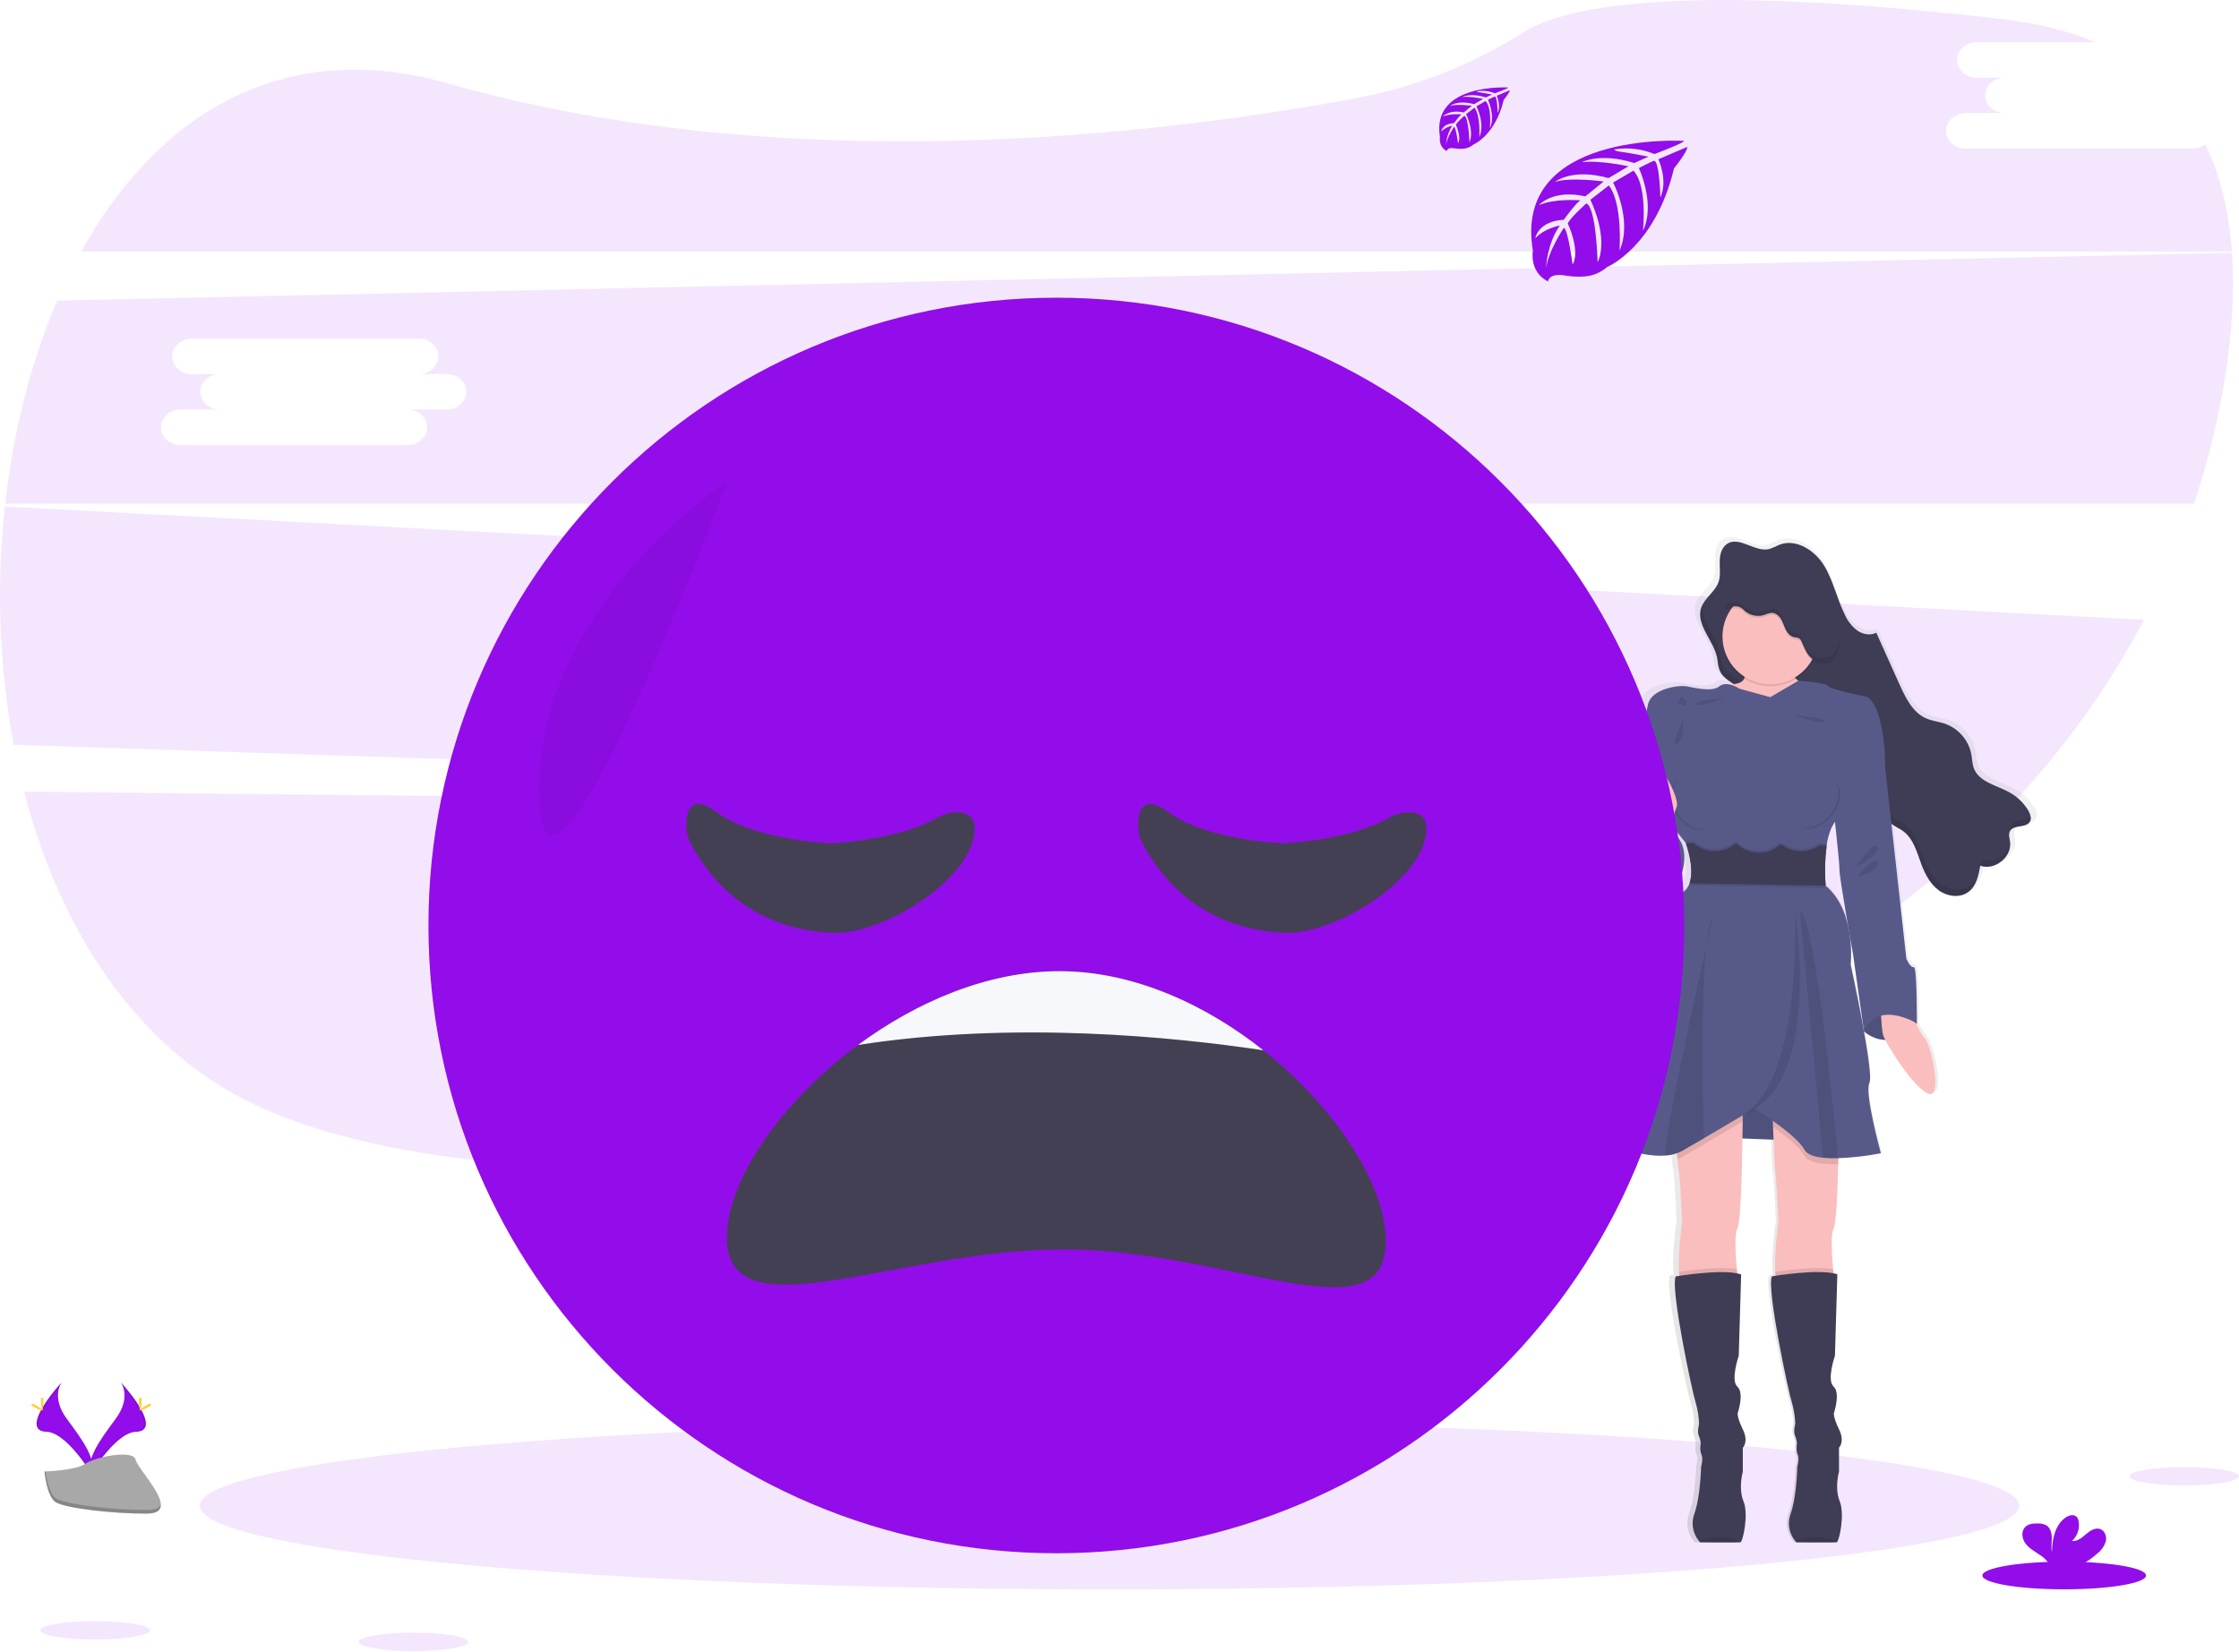
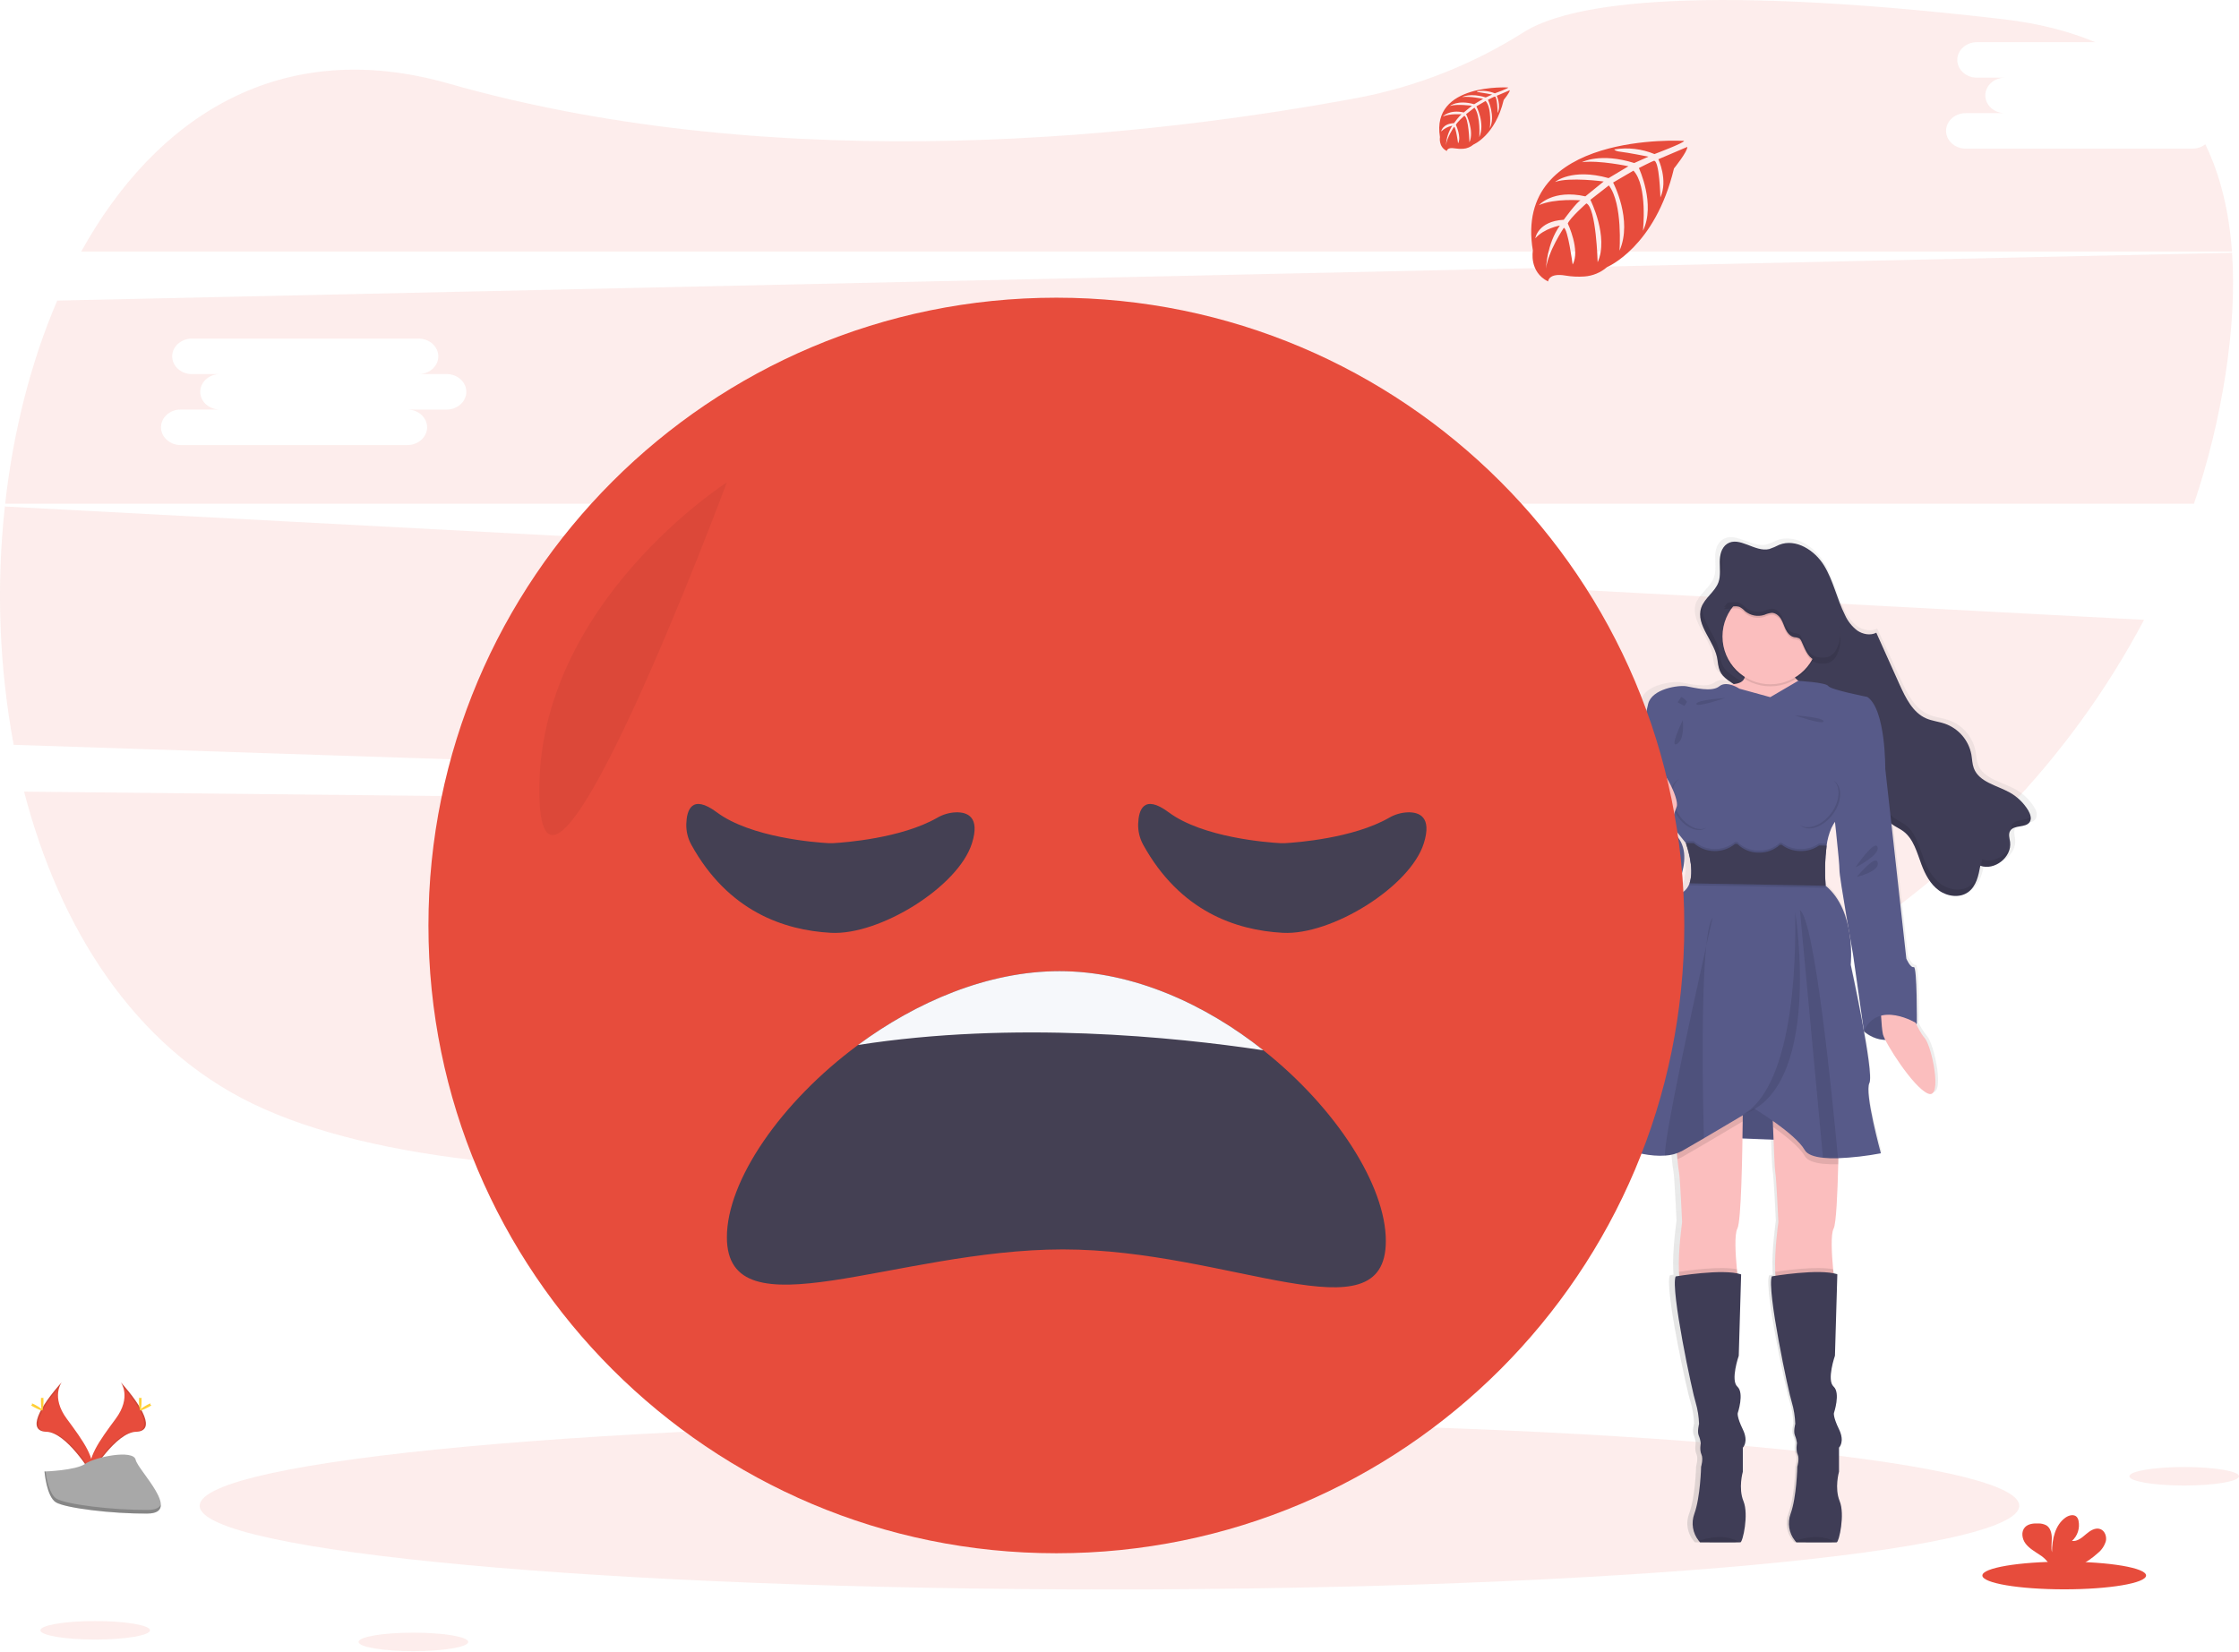
<svg xmlns="http://www.w3.org/2000/svg" id="4e463a22-6ddb-479b-a6e5-bedc922df74f" data-name="Layer 1" width="1100.02" height="811.41" viewBox="0 0 1100.02 811.41">
  <defs>
    <linearGradient id="785c60ff-874e-47fc-85e9-4f7317d8d736" x1="942.13" y1="802.28" x2="942.13" y2="308.24" gradientUnits="userSpaceOnUse">
      <stop offset="0" stop-color="gray" stop-opacity="0.25" />
      <stop offset="0.54" stop-color="gray" stop-opacity="0.12" />
      <stop offset="1" stop-color="gray" stop-opacity="0.1" />
    </linearGradient>
  </defs>
-   <path d="M61.83,433.31C79.2,500.44,115.94,558.47,174,586.6c120.7,58.46,392.91,28.31,596.07-6.3C875.16,562.4,967.53,513,1034.63,443.48Z" transform="translate(-49.99 -44.29)" fill="#920de9" opacity="0.1" />
-   <path d="M1127.19,117.32H1015.72c-5.29,0-9.63-3.92-9.63-8.71s4.34-8.72,9.63-8.72H1035c-5.3,0-9.63-3.92-9.63-8.72s4.33-8.71,9.63-8.71h-13.76c-5.3,0-9.64-3.92-9.64-8.72s4.34-8.71,9.64-8.71h58.18c-12.91-5.43-28-9.29-45.39-11.32C875.38,35.28,818.74,47.47,798.76,60a234.52,234.52,0,0,1-81.54,32.34c-97.88,18.27-280.93,40.25-446.84-7C187.92,61.81,126.63,101.52,89.9,167.9H1146.55c-1.38-19.29-5.51-37.11-13.09-52.7A10.17,10.17,0,0,1,1127.19,117.32Z" transform="translate(-49.99 -44.29)" fill="#920de9" opacity="0.1" />
-   <path d="M52.38,293.19A402.53,402.53,0,0,0,56.7,410.31l978.68,32.39a415.21,415.21,0,0,0,68-93.82Zm387.08,83.55H420.19c5.3,0,9.64,3.93,9.64,8.72s-4.34,8.71-9.64,8.71H308.72c-5.29,0-9.63-3.92-9.63-8.71s4.34-8.72,9.63-8.72H328c-5.3,0-9.63-3.92-9.63-8.71s4.33-8.72,9.63-8.72H314.23c-5.3,0-9.64-3.92-9.64-8.71s4.34-8.72,9.64-8.72H425.7c5.3,0,9.63,3.92,9.63,8.72s-4.33,8.71-9.63,8.71h13.76c5.3,0,9.63,3.92,9.63,8.72S444.76,376.74,439.46,376.74Z" transform="translate(-49.99 -44.29)" fill="#920de9" opacity="0.1" />
-   <path d="M1146.59,168.5,78.11,192c-13,30.23-21.62,64.41-25.59,99.83H1127.87a379.29,379.29,0,0,0,15.52-63.63C1146.6,207.39,1147.88,187.26,1146.59,168.5ZM269.46,245.55H250.19c5.3,0,9.64,3.93,9.64,8.72s-4.34,8.72-9.64,8.72H138.72c-5.29,0-9.63-3.93-9.63-8.72s4.34-8.72,9.63-8.72H158c-5.3,0-9.63-3.92-9.63-8.71s4.33-8.72,9.63-8.72H144.23c-5.3,0-9.64-3.92-9.64-8.71s4.34-8.72,9.64-8.72H255.7c5.3,0,9.63,3.92,9.63,8.72s-4.33,8.71-9.63,8.71h13.76c5.3,0,9.63,3.93,9.63,8.72S274.76,245.55,269.46,245.55Z" transform="translate(-49.99 -44.29)" fill="#920de9" opacity="0.1" />
-   <ellipse cx="545.08" cy="739.96" rx="446.98" ry="41.12" fill="#920de9" opacity="0.1" />
+   <path d="M61.83,433.31C79.2,500.44,115.94,558.47,174,586.6c120.7,58.46,392.91,28.31,596.07-6.3C875.16,562.4,967.53,513,1034.63,443.48Z" transform="translate(-49.99 -44.29)" fill="#e74c3c" opacity="0.1" />
+   <path d="M1127.19,117.32H1015.72c-5.29,0-9.63-3.92-9.63-8.71s4.34-8.72,9.63-8.72H1035c-5.3,0-9.63-3.92-9.63-8.72s4.33-8.71,9.63-8.71h-13.76c-5.3,0-9.64-3.92-9.64-8.72s4.34-8.71,9.64-8.71h58.18c-12.91-5.43-28-9.29-45.39-11.32C875.38,35.28,818.74,47.47,798.76,60a234.52,234.52,0,0,1-81.54,32.34c-97.88,18.27-280.93,40.25-446.84-7C187.92,61.81,126.63,101.52,89.9,167.9H1146.55c-1.38-19.29-5.51-37.11-13.09-52.7A10.17,10.17,0,0,1,1127.19,117.32Z" transform="translate(-49.99 -44.29)" fill="#e74c3c" opacity="0.1" />
+   <path d="M52.38,293.19A402.53,402.53,0,0,0,56.7,410.31l978.68,32.39a415.21,415.21,0,0,0,68-93.82Zm387.08,83.55H420.19c5.3,0,9.64,3.93,9.64,8.72s-4.34,8.71-9.64,8.71H308.72c-5.29,0-9.63-3.92-9.63-8.71s4.34-8.72,9.63-8.72H328c-5.3,0-9.63-3.92-9.63-8.71s4.33-8.72,9.63-8.72H314.23c-5.3,0-9.64-3.92-9.64-8.71s4.34-8.72,9.64-8.72H425.7c5.3,0,9.63,3.92,9.63,8.72s-4.33,8.71-9.63,8.71h13.76c5.3,0,9.63,3.92,9.63,8.72S444.76,376.74,439.46,376.74Z" transform="translate(-49.99 -44.29)" fill="#e74c3c" opacity="0.1" />
+   <path d="M1146.59,168.5,78.11,192c-13,30.23-21.62,64.41-25.59,99.83H1127.87a379.29,379.29,0,0,0,15.52-63.63C1146.6,207.39,1147.88,187.26,1146.59,168.5ZM269.46,245.55H250.19c5.3,0,9.64,3.93,9.64,8.72s-4.34,8.72-9.64,8.72H138.72c-5.29,0-9.63-3.93-9.63-8.72s4.34-8.72,9.63-8.72H158c-5.3,0-9.63-3.92-9.63-8.71s4.33-8.72,9.63-8.72H144.23c-5.3,0-9.64-3.92-9.64-8.71s4.34-8.72,9.64-8.72H255.7c5.3,0,9.63,3.92,9.63,8.72s-4.33,8.71-9.63,8.71h13.76c5.3,0,9.63,3.93,9.63,8.72S274.76,245.55,269.46,245.55Z" transform="translate(-49.99 -44.29)" fill="#e74c3c" opacity="0.1" />
+   <ellipse cx="545.08" cy="739.96" rx="446.98" ry="41.12" fill="#e74c3c" opacity="0.1" />
  <path d="M1050.63,444.61a1.48,1.48,0,0,1,0-.21c0-.11,0-.21,0-.31h0a8.54,8.54,0,0,0-1.27-3.21,25.29,25.29,0,0,0-9.26-8.76c-6.6-3.62-15.67-5.17-18.31-12.08-.81-2.14-.83-4.47-1.23-6.71a20.29,20.29,0,0,0-13.39-15.23c-3.14-1.05-6.53-1.34-9.58-2.64-6.82-2.9-10.42-10.05-13.47-16.66q-5.92-12.8-11.84-25.61c-3,1.51-6.88.8-9.69-1.09a20.1,20.1,0,0,1-6.27-7.75c-4.07-7.9-5.82-16.85-10.6-24.37s-14.33-13.46-22.77-10.19a38.86,38.86,0,0,1-5.1,2.11c-7.23,1.69-15.23-6.57-21.42-2.56A7,7,0,0,0,894,312a1.2,1.2,0,0,1,0-.2,12.79,12.79,0,0,0-1.32,5.22v0c0,.37,0,.73,0,1.08,0,.06,0,.12,0,.18,0,1.44.09,2.9.11,4.36a19.43,19.43,0,0,1-.28,3.66l0-.1a12.32,12.32,0,0,1-.52,2c-1.61,4.32-6.07,7.15-8.16,11.21l0-.2a10.56,10.56,0,0,0-.61,1.37,10.2,10.2,0,0,0-.57,3.31c-.18,7.63,7.91,14.81,8.85,23,.67,5.8,2,7.66,6.93,10.94l1.08.72c-.43,0-.87.06-1.36.07a3.32,3.32,0,0,0-.57.06,6.1,6.1,0,0,0-5.14.9c-3.78,3-12.72.69-16.69,0s-17.57,1.17-19.47,8.71-5.16,23.1-5.16,23.1,0,9.87-1.21,11.71a.59.59,0,0,0,0,.4c0,2.77.1,19.42-2.58,23.71-.66,1-.61,3.21-.12,5.93-2.82,3.63-5.47,7.87-5,10.65.86,5.69,12.4,23.58,28.94,14,0,0,9.41-17.21-2.43-26.36l.51-2c3.58,4.4,6.23,7.56,6.23,7.56s.14.37.36,1h-.36a47,47,0,0,1,2.78,13.08,16,16,0,0,1-.88,4.81h.31c-.09.34-.19.68-.31,1a8.72,8.72,0,0,1-3.11,4.21c-8.27,5.86-17.74,47.71-17.74,47.71S837.75,596.45,834,600.3c-3.1,3.16,16.38,12.06,31,11a23.86,23.86,0,0,0,6-1.14c.09,1,.19,2,.29,2.91.31,3,.63,5.78.83,6.65.52,2.18,1.55,24.44,1.55,24.44s-2.11,14.46-1.6,24.52c0,.69.09,1.35.15,2l-1.82.28c-2.76,6.2,8.61,57.93,10.16,62.28a41.42,41.42,0,0,1,1.72,10.55s-1,3.68-.17,5.69a13.84,13.84,0,0,1,1,3.85s-.68,3.34.35,5.52-.17,6-.17,6-.34,15.07-3.44,23.27A13.4,13.4,0,0,0,882,801.4a8.21,8.21,0,0,0,.7.81s17.1.14,20.11,0l.39,0c1.21-.17,4.31-13.73,1.55-20.26s-.34-14.57-.34-14.57V755.5s3.1-2.86,0-9-2.59-8-2.59-8,3.45-9.88-.17-13.06.69-15.24.69-15.24L903.56,670a15.81,15.81,0,0,0-1.95-.5c-.07-.66-.14-1.34-.21-2.06-.71-7.28-1.32-17.18.26-20S904,620,904.25,602.89l15.76.6c.33,8,.68,15.3.9,16.23.52,2.18,1.56,24.44,1.56,24.44s-2.12,14.46-1.61,24.52c0,.69.09,1.35.15,2l-1.82.28c-2.76,6.2,8.61,57.93,10.16,62.28a41.65,41.65,0,0,1,1.73,10.55s-1,3.68-.18,5.69a13.84,13.84,0,0,1,1,3.85s-.68,3.34.35,5.52-.17,6-.17,6-.34,15.07-3.44,23.27a13.4,13.4,0,0,0,2.22,13.26,8.21,8.21,0,0,0,.7.81s17.1.14,20.11,0l.39,0c1.21-.17,4.31-13.73,1.55-20.26s-.34-14.57-.34-14.57V755.5s3.1-2.86,0-9-2.59-8-2.59-8,3.45-9.88-.17-13.06.69-15.24.69-15.24L952.44,670a15.36,15.36,0,0,0-2-.5c-.07-.66-.14-1.34-.21-2.06-.71-7.28-1.32-17.18.26-20,1.27-2.31,2-17.19,2.33-31.72,0-1,0-2,.08-3a155.09,155.09,0,0,0,21.58-2.42s-8.43-29.81-5.85-34.66c1.11-2.09-.49-13.22-2.68-25.21a17.52,17.52,0,0,0,10.78,3.9c3.77,7.25,15.24,23.93,21.7,26.5,7.58,3,1.89-23.6-1.72-27.45a32.39,32.39,0,0,1-4.28-6.87c.1-.12.21-.22.31-.33s.18-28.3-1.55-27.79-3.79-4.19-3.79-4.19l-5.34-46.87-2.24-19.62,0,0c1.87,1.38,4.09,2.26,6,3.63,5.2,3.81,6.9,10.5,9.18,16.42,1.88,4.87,4.52,9.7,8.85,12.76s10.68,3.87,15,.77c4-2.91,5.18-8.16,6.06-12.95,7.26,2.55,16.07-4.27,15.13-11.72-.23-1.84-.91-3.85.05-5.46,1.92-3.18,8-1.33,10-4.47a3.34,3.34,0,0,0,.5-1.81C1050.62,444.74,1050.63,444.68,1050.63,444.61Zm-97.11,25.78c-.11,1.79,2.35,16.17,4.35,27.55-1.64-7.09-4.93-14.66-11.41-19.85,0,0,0-.36-.08-1h.08s-.27-2.86-.31-6.93a76.34,76.34,0,0,1,.8-10.78v-.09h-.13c0-.3.08-.61.13-.91a32.5,32.5,0,0,1,2.43-8.74,24.23,24.23,0,0,1,1.85-3.14C952.3,456.17,953.62,468.58,953.52,470.39Zm5.38,33.32c.88,4.91,1.51,8.36,1.51,8.36l5.31,36.46v.17c-2.86-15.39-6.51-31.61-6.51-31.61A63,63,0,0,0,958.9,503.71Z" transform="translate(-49.99 -44.29)" fill="url(#785c60ff-874e-47fc-85e9-4f7317d8d736)" />
  <path d="M893.82,368.89c-1-9.24-11-17.21-8-26,1.63-4.79,6.73-7.72,8.45-12.48,1.14-3.14.63-6.59.64-9.93s.79-7.07,3.57-8.92c6-4,13.72,4.23,20.72,2.55a36.67,36.67,0,0,0,4.93-2.1c8.17-3.25,17.41,2.67,22,10.15s6.31,16.4,10.25,24.26a19.9,19.9,0,0,0,6.06,7.71c2.72,1.88,6.44,2.59,9.38,1.09l11.45,25.5c3,6.57,6.44,13.69,13,16.58,2.94,1.29,6.22,1.58,9.26,2.63a20,20,0,0,1,13,15.15c.39,2.24.4,4.56,1.19,6.69,2.55,6.88,11.32,8.42,17.71,12a24.77,24.77,0,0,1,9,8.71c1,1.73,1.86,4,.79,5.7-1.93,3.12-7.8,1.28-9.66,4.45-.94,1.6-.28,3.6,0,5.44.91,7.41-7.62,14.2-14.64,11.66-.85,4.77-2,10-5.86,12.89-4.15,3.1-10.3,2.28-14.49-.76s-6.73-7.85-8.55-12.7c-2.21-5.9-3.86-12.56-8.89-16.35-1.82-1.36-4-2.24-5.78-3.61-4-3.06-6-8.11-7.43-13-1.85-6.1-3.32-12.37-6-18.13s-6.92-11.12-12.73-13.75c-5.45-2.45-11.73-2.29-17.36-4.28-9.69-3.42-16.86-11.57-26.5-15.41a42.89,42.89,0,0,1-8.7-4.92C895.78,376.52,894.46,374.67,893.82,368.89Z" transform="translate(-49.99 -44.29)" fill="#3f3d56" />
  <g opacity="0.1">
    <path d="M894.72,328.45a10.12,10.12,0,0,0,.54-1.21c1.13-3.14.63-6.59.64-9.93a17.84,17.84,0,0,1,.31-3.32,14,14,0,0,0-1.31,6.32C894.89,323,895.21,325.82,894.72,328.45Z" transform="translate(-49.99 -44.29)" />
    <path d="M1018,479.48c-4.15,3.09-10.3,2.28-14.49-.77S996.77,470.87,995,466c-2.21-5.9-3.85-12.56-8.89-16.35-1.81-1.36-4-2.25-5.77-3.61-4-3.06-6-8.11-7.44-12.95-1.85-6.1-3.31-12.37-6-18.13s-6.91-11.12-12.73-13.75c-5.44-2.45-11.72-2.29-17.35-4.28-9.7-3.42-16.87-11.57-26.5-15.41a43.45,43.45,0,0,1-8.71-4.92c-4.74-3.27-6-5.12-6.7-10.89-1-8.66-9.8-16.21-8.43-24.37a12.68,12.68,0,0,0-.59,1.36c-3,8.8,7,16.77,8,26,.65,5.77,2,7.62,6.7,10.89a43.45,43.45,0,0,0,8.71,4.92c9.63,3.84,16.8,12,26.5,15.41,5.63,2,11.91,1.83,17.35,4.28,5.82,2.63,10,8,12.73,13.75s4.19,12,6,18.13c1.47,4.84,3.4,9.89,7.44,12.95,1.81,1.36,4,2.25,5.77,3.61,5,3.79,6.68,10.45,8.89,16.35,1.82,4.85,4.37,9.65,8.56,12.69s10.34,3.86,14.49.77c2.65-2,4-5.05,4.89-8.32A12.28,12.28,0,0,1,1018,479.48Z" transform="translate(-49.99 -44.29)" />
    <path d="M1038.55,449.49a4.21,4.21,0,0,0-.48,2.34c2.26-2.23,7.36-.92,9.14-3.79a3.65,3.65,0,0,0,.46-2.35C1045.35,447.89,1040.25,446.58,1038.55,449.49Z" transform="translate(-49.99 -44.29)" />
    <path d="M1023.86,466.59c-.19,1-.38,2.07-.62,3.11,6.12,1.91,13.19-3,14.19-9.2C1035,465.27,1029,468.46,1023.86,466.59Z" transform="translate(-49.99 -44.29)" />
  </g>
  <path d="M906.74,373.7s3.33,6.72-6.5,6.86,6.33,43.64,6.33,43.64L922.91,445l20.33-11,1.17-30.34,1.5-18.33s-19-6.17-15.5-14.33S906.74,373.7,906.74,373.7Z" transform="translate(-49.99 -44.29)" fill="#fbbebe" />
  <path d="M965.75,551.06s12,11.81,26-3.86L981,535.79H967.4Z" transform="translate(-49.99 -44.29)" fill="#575a89" />
  <path d="M967.05,535.79l-1.65,15.27s12,11.81,26-3.86" transform="translate(-49.99 -44.29)" opacity="0.1" />
  <path d="M987.24,537.87s4.83,12.67,8.33,16.5,9,30.33,1.67,27.33-21.33-25.33-22.17-29.16-1.16-14.67-1.16-14.67Z" transform="translate(-49.99 -44.29)" fill="#fbbebe" />
  <polygon points="832.42 558.58 897.08 561.08 889.58 533.74 857.01 533.08 832.42 558.58" fill="#575a89" />
  <polygon points="841.41 558.58 906.08 561.08 898.58 533.74 866 533.08 841.41 558.58" opacity="0.1" />
  <path d="M903.57,648c-1.53,2.85-.94,12.71-.25,20,.44,4.64.92,8.21.92,8.21s-24.17,7.5-27.83,1c-.93-1.65-1.39-4.54-1.55-7.93-.5-10,1.55-24.41,1.55-24.41s-1-22.16-1.5-24.33c-.2-.87-.51-3.63-.81-6.62-.44-4.44-.86-9.38-.86-9.38l33-17.5s0,3.28-.06,8.33C906,611.23,905.47,644.5,903.57,648Z" transform="translate(-49.99 -44.29)" fill="#fbbebe" />
  <path d="M904.24,676.21s-24.17,7.5-27.83,1c-.93-1.65-1.39-4.54-1.55-7.93,5-.76,20.22-2.86,28.46-1.28C903.76,672.64,904.24,676.21,904.24,676.21Z" transform="translate(-49.99 -44.29)" opacity="0.1" />
  <path d="M905.07,802.21l-.38,0c-2.91.11-19.45,0-19.45,0a9,9,0,0,1-.68-.8,13.64,13.64,0,0,1-2.15-13.2c3-8.17,3.33-23.17,3.33-23.17s1.17-3.83.17-6-.34-5.5-.34-5.5a14.25,14.25,0,0,0-1-3.83c-.83-2,.17-5.67.17-5.67a42.45,42.45,0,0,0-1.67-10.5c-1.5-4.33-12.5-55.83-9.83-62,0,0,23.33-4,32.17-1l-1.17,40s-4.17,12-.67,15.17.17,13,.17,13-.5,1.83,2.5,8,0,9,0,9v11.83s-2.33,8,.33,14.5S906.24,802,905.07,802.21Z" transform="translate(-49.99 -44.29)" fill="#3f3d56" />
  <path d="M950.86,648c-1.53,2.85-.94,12.71-.25,20,.44,4.64.92,8.21.92,8.21s-24.17,7.5-27.83,1c-.93-1.65-1.39-4.54-1.55-7.93-.5-10,1.55-24.41,1.55-24.41s-1-22.16-1.5-24.33c-.27-1.17-.74-12.33-1.11-22.34-.31-8.54-.56-16.26-.56-16.26l33,5.1s0,14.51-.41,29.42C952.76,630.92,952.09,645.74,950.86,648Z" transform="translate(-49.99 -44.29)" fill="#fbbebe" />
  <path d="M951.53,676.21s-24.17,7.5-27.83,1c-.93-1.65-1.39-4.54-1.55-7.93,5-.76,20.22-2.86,28.46-1.28C951.05,672.64,951.53,676.21,951.53,676.21Z" transform="translate(-49.99 -44.29)" opacity="0.1" />
  <path d="M952.36,802.21l-.38,0c-2.91.11-19.45,0-19.45,0a9,9,0,0,1-.68-.8,13.64,13.64,0,0,1-2.15-13.2C932.7,780,933,765,933,765s1.17-3.83.17-6-.34-5.5-.34-5.5a14.25,14.25,0,0,0-1-3.83c-.83-2,.17-5.67.17-5.67a42.45,42.45,0,0,0-1.67-10.5c-1.5-4.33-12.5-55.83-9.83-62,0,0,23.33-4,32.17-1l-1.17,40s-4.17,12-.67,15.17.17,13,.17,13-.5,1.83,2.5,8,0,9,0,9v11.83s-2.33,8,.33,14.5S953.53,802,952.36,802.21Z" transform="translate(-49.99 -44.29)" fill="#3f3d56" />
  <circle cx="869.75" cy="313.77" r="23.5" opacity="0.1" />
  <circle cx="869.75" cy="312.77" r="23.5" fill="#fbbebe" />
  <path d="M873.24,604.54l33-17.5s0,3.28-.06,8.33c-4.82,2.88-12.09,7.21-19.08,11.3-3.8,2.23-7.51,4.39-10.69,6.2a14.2,14.2,0,0,1-2.31,1C873.66,609.48,873.24,604.54,873.24,604.54Z" transform="translate(-49.99 -44.29)" opacity="0.1" />
  <path d="M953.53,587s0,14.51-.41,29.42H953a55.48,55.48,0,0,1-7.39-.23c-4.31-.46-7.76-1.6-9-3.86-2.51-4.4-9.54-10-15.48-14.17-.31-8.54-.56-16.26-.56-16.26Z" transform="translate(-49.99 -44.29)" opacity="0.1" />
  <path d="M947.39,459.91a95.17,95.17,0,0,0-.48,19.63c15.16,12.5,12.33,38.83,12.33,38.83s11.67,53.34,9.17,58.17,5.66,34.5,5.66,34.5A145.51,145.51,0,0,1,953,613.46a55.48,55.48,0,0,1-7.39-.23c-4.31-.46-7.76-1.6-9-3.86-4.66-8.16-24.83-20.33-24.83-20.33S899,596.7,887.1,603.67c-3.8,2.23-7.51,4.39-10.69,6.2a19.84,19.84,0,0,1-8.35,2.29c-14.15,1.05-33-7.81-30-10.95,3.67-3.84,21.84-71.17,21.84-71.17s9.16-41.67,17.16-47.5a8.65,8.65,0,0,0,3-4.19c2.74-7.61-1.84-19.81-1.84-19.81s-25.83-31.83-24.67-33.67,1.17-11.66,1.17-11.66,3.17-15.5,5-23,15-9.34,18.83-8.67,12.49,3,16.15,0,9.84,1.17,9.84,1.17l15.18,4.18,13.65-8s13.68.7,14.85,2.53,19.17,5.34,19.17,5.34c9.16,6.16,8.83,35.5,8.83,35.5s-22,19.16-26.5,29A33.06,33.06,0,0,0,947.39,459.91Z" transform="translate(-49.99 -44.29)" fill="#575a89" />
  <path d="M971.24,418.2l5,4,5.17,46.5,5.16,46.67s2,4.67,3.67,4.17,1.5,27.66,1.5,27.66-19.14-11.77-26,3.86l-5.34-37.69s-6.84-38.5-6.67-41.5-3.5-35.5-3.5-35.5Z" transform="translate(-49.99 -44.29)" fill="#575a89" />
  <path d="M857.24,420.37l-3.67,4.5s.34,19.33-2.5,24,7.84,32,11.84,30.33,13-44.33,13-44.83S857.24,420.37,857.24,420.37Z" transform="translate(-49.99 -44.29)" fill="#575a89" />
  <path d="M856.91,447.87s-11.67,11.83-10.84,17.5,12,23.48,28,13.91C874.07,479.28,888.91,451.37,856.91,447.87Z" transform="translate(-49.99 -44.29)" fill="#575a89" />
  <path d="M904.69,802.24c-2.91.11-19.45,0-19.45,0a9,9,0,0,1-.68-.8C888.79,800,897.93,797.84,904.69,802.24Z" transform="translate(-49.99 -44.29)" opacity="0.1" />
  <path d="M952,802.24c-2.91.11-19.45,0-19.45,0a9,9,0,0,1-.68-.8C936.08,800,945.22,797.84,952,802.24Z" transform="translate(-49.99 -44.29)" opacity="0.1" />
  <path d="M888.28,509.11c-2.55,24.46-1.71,73-1.18,94.56-3.8,2.23-7.51,4.39-10.69,6.2a19.84,19.84,0,0,1-8.35,2.29C867,605.64,881.68,538.67,888.28,509.11Z" transform="translate(-49.99 -44.29)" opacity="0.1" />
  <path d="M891.4,495.23c-.07.35-1.28,5.67-3.12,13.88C889,502.1,890,497.07,891.4,495.23Z" transform="translate(-49.99 -44.29)" opacity="0.1" />
  <path d="M932,492.59s14.17,89-27.79,100C904.2,592.55,933.24,588.14,932,492.59Z" transform="translate(-49.99 -44.29)" opacity="0.1" />
  <path d="M953,613.46a55.48,55.48,0,0,1-7.39-.23L934.29,491.54C941.51,496.26,950.15,582.62,953,613.46Z" transform="translate(-49.99 -44.29)" opacity="0.1" />
  <path d="M902.24,343.24a6.19,6.19,0,0,1,2.23.23,9.73,9.73,0,0,1,2.82,2.12,10.05,10.05,0,0,0,9.54,1.85,12.58,12.58,0,0,1,3.59-1c1.91,0,3.56,1.4,4.55,3s1.5,3.5,2.35,5.21,2.21,3.33,4.08,3.75A7.14,7.14,0,0,1,934,359a3.68,3.68,0,0,1,1.12,1.55c1.56,3.37,2.8,7.35,6.13,9a9.17,9.17,0,0,0,3.91.85,8.17,8.17,0,0,0,4-.72,7.66,7.66,0,0,0,2.94-2.93c2.08-3.44,2.32-7.7,1.83-11.69A32.16,32.16,0,0,0,948.7,341a29.35,29.35,0,0,0-26.85-12.39,37.42,37.42,0,0,0-5.35,1c-6.36,1.7-12.6,4.88-16.46,10.21a34.64,34.64,0,0,1-3.07,3.78C898.72,343.43,900.48,343.28,902.24,343.24Z" transform="translate(-49.99 -44.29)" opacity="0.1" />
  <path d="M902.24,342.24a6.19,6.19,0,0,1,2.23.23,9.73,9.73,0,0,1,2.82,2.12,10.05,10.05,0,0,0,9.54,1.85,12.58,12.58,0,0,1,3.59-1c1.91,0,3.56,1.4,4.55,3s1.5,3.5,2.35,5.21,2.21,3.33,4.08,3.75A7.14,7.14,0,0,1,934,358a3.68,3.68,0,0,1,1.12,1.55c1.56,3.37,2.8,7.35,6.13,9a9.17,9.17,0,0,0,3.91.85,8.17,8.17,0,0,0,4-.72,7.66,7.66,0,0,0,2.94-2.93c2.08-3.44,2.32-7.7,1.83-11.69A32.16,32.16,0,0,0,948.7,340a29.35,29.35,0,0,0-26.85-12.39,37.42,37.42,0,0,0-5.35,1c-6.36,1.7-12.6,4.88-16.46,10.21a34.64,34.64,0,0,1-3.07,3.78C898.72,342.43,900.48,342.28,902.24,342.24Z" transform="translate(-49.99 -44.29)" fill="#3f3d56" />
  <path d="M876.74,398.2s1.17,9.34-2.83,11.67S876.74,398.2,876.74,398.2Z" transform="translate(-49.99 -44.29)" opacity="0.1" />
  <path d="M961.57,470.54s9.5-14,10.84-10S961.57,470.54,961.57,470.54Z" transform="translate(-49.99 -44.29)" opacity="0.1" />
  <path d="M962.24,475.2s9.37-11.5,10.27-7S962.24,475.2,962.24,475.2Z" transform="translate(-49.99 -44.29)" opacity="0.1" />
  <path d="M934.72,461.51a15.21,15.21,0,0,1-9.42-3.1l-.82,0a14.8,14.8,0,0,1-10.29,3.87A14.6,14.6,0,0,1,903.52,458l-1.09,0a15.71,15.71,0,0,1-20.28-.37l-3.91-.07s4.58,12.2,1.84,19.81l66.83,1.19a95.17,95.17,0,0,1,.48-19.63v-.09l-3.67-.07A15.38,15.38,0,0,1,934.72,461.51Z" transform="translate(-49.99 -44.29)" opacity="0.1" />
  <path d="M934.72,463.51a15.21,15.21,0,0,1-9.42-3.1l-.82,0a14.8,14.8,0,0,1-10.29,3.87A14.6,14.6,0,0,1,903.52,460l-1.09,0a15.71,15.71,0,0,1-20.28-.37l-3.91-.07s4.58,12.2,1.84,19.81l66.83,1.19a95.17,95.17,0,0,1,.48-19.63v-.09l-3.67-.07A15.38,15.38,0,0,1,934.72,463.51Z" transform="translate(-49.99 -44.29)" opacity="0.1" />
  <path d="M934.72,462.51a15.21,15.21,0,0,1-9.42-3.1l-.82,0a14.8,14.8,0,0,1-10.29,3.87A14.6,14.6,0,0,1,903.52,459l-1.09,0a15.71,15.71,0,0,1-20.28-.37l-3.91-.07s4.58,12.2,1.84,19.81l66.83,1.19a95.17,95.17,0,0,1,.48-19.63v-.09l-3.67-.07A15.38,15.38,0,0,1,934.72,462.51Z" transform="translate(-49.99 -44.29)" fill="#3f3d56" />
  <path d="M931.75,395.83s14.07.9,14.16,2.9S931.75,395.83,931.75,395.83Z" transform="translate(-49.99 -44.29)" opacity="0.1" />
  <path d="M897.57,387.3s-14.07.9-14.16,2.9S897.57,387.3,897.57,387.3Z" transform="translate(-49.99 -44.29)" opacity="0.1" />
  <path d="M951.34,428.19c-.14-.1-.28-.18-.42-.27,3.6,3.24,3,10.32-1.42,16.16s-11.13,8.27-15.21,5.65c.13.11.24.23.38.34,4,3.06,11,.66,15.62-5.38S955.36,431.26,951.34,428.19Z" transform="translate(-49.99 -44.29)" opacity="0.1" />
  <path d="M874.05,443.33c-3.56-6.42-3.1-13.51.93-16.2-.15.07-.31.13-.46.21-4.42,2.46-5,9.83-1.34,16.47s10.26,10,14.68,7.58a3.83,3.83,0,0,0,.42-.28C883.87,453.11,877.61,449.75,874.05,443.33Z" transform="translate(-49.99 -44.29)" opacity="0.1" />
  <path d="M878.81,389.19h0l-1.29,2-3.29-1.75,1.73-2.66A7.25,7.25,0,0,1,878.81,389.19Z" transform="translate(-49.99 -44.29)" opacity="0.1" />
  <path d="M857.91,463.2s2.93-13.78-1-18.16-2.67-27.34,3.33-26.84,15,18.66,13.5,22.5-7.17,23.5-7.17,23.5Z" transform="translate(-49.99 -44.29)" fill="#fbbebe" />
  <path d="M952,363.78a7.66,7.66,0,0,1-2.94,2.93,8.17,8.17,0,0,1-4,.72,9.17,9.17,0,0,1-3.91-.85c-3.33-1.66-4.57-5.64-6.13-9A3.68,3.68,0,0,0,934,356a7.14,7.14,0,0,0-2.57-.63c-1.87-.42-3.22-2.05-4.08-3.75s-1.37-3.58-2.35-5.21-2.64-3.06-4.55-3a12.29,12.29,0,0,0-3.59,1.05,10.08,10.08,0,0,1-9.54-1.86,9.73,9.73,0,0,0-2.82-2.12,6.19,6.19,0,0,0-2.23-.23c-1.15,0-2.29.11-3.44.2a25.14,25.14,0,0,1-1.83,2.14c1.75-.15,3.51-.3,5.27-.34a6.19,6.19,0,0,1,2.23.23,9.73,9.73,0,0,1,2.82,2.12,10.08,10.08,0,0,0,9.54,1.86,12.29,12.29,0,0,1,3.59-1.05c1.91,0,3.56,1.4,4.55,3s1.5,3.5,2.35,5.21,2.21,3.33,4.08,3.75A7.14,7.14,0,0,1,934,358a3.68,3.68,0,0,1,1.12,1.55c1.56,3.37,2.8,7.35,6.13,9a9.17,9.17,0,0,0,3.91.85,8.17,8.17,0,0,0,4-.72,7.66,7.66,0,0,0,2.94-2.93,16.59,16.59,0,0,0,2-9.26A15.28,15.28,0,0,1,952,363.78Z" transform="translate(-49.99 -44.29)" opacity="0.1" />
  <ellipse cx="812.35" cy="423.74" rx="9" ry="6.1" fill="#575a89" />
-   <circle cx="518.99" cy="454.79" r="308.5" fill="#920de9" />
+   <circle cx="518.99" cy="454.79" r="308.5" fill="#e74c3c" />
  <path d="M730.85,654.11c0,48.7-76.56,4.16-158.64,4.16s-165.1,42.7-165.1-6c0-27.77,26.46-66.39,64.42-94.44h0c28.6-21.14,63.72-36.28,99-36.28,36.28,0,71.82,16.39,100.17,38.89C706.48,588.81,730.85,626.93,730.85,654.11Z" transform="translate(-49.99 -44.29)" fill="#444053" />
  <path d="M670.69,560.42c-43.63-6.57-122.54-14.58-199.16-2.61,28.6-21.14,63.72-36.28,99-36.28C606.8,521.53,642.34,537.92,670.69,560.42Z" transform="translate(-49.99 -44.29)" fill="#f6f8fb" />
  <path d="M407.11,281.31s-92.93,59.41-92.17,152.34S407.11,281.31,407.11,281.31Z" transform="translate(-49.99 -44.29)" opacity="0.05" />
-   <path d="M877.36,113.52s-84.2-5.07-74.27,53.93c0,0-2,10.42,7.48,15.16,0,0,.15-4.37,8.63-2.89a39,39,0,0,0,9.15.44,19,19,0,0,0,11.18-4.62h0s23.67-9.77,32.88-48.46c0,0,6.81-8.44,6.54-10.6l-14.21,6.06s4.85,10.25,1,18.77c0,0-.46-18.39-3.19-18-.55.09-7.38,3.55-7.38,3.55s8.35,17.86,2,30.83c0,0,2.39-22-4.66-29.54l-10,5.84s9.76,18.44,3.14,33.49c0,0,1.7-23.08-5.24-32.07l-9.07,7.07s9.17,18.18,3.58,30.66c0,0-.73-26.87-5.54-28.9,0,0-7.93,7-9.14,9.87,0,0,6.28,13.19,2.39,20.15,0,0-2.39-17.9-4.35-18,0,0-7.9,11.86-8.73,20,0,0,.35-12.1,6.81-21.13,0,0-7.64,1.31-12.09,6.27,0,0,1.23-8.39,14-9.12,0,0,6.53-9,8.28-9.54,0,0-12.75-1.07-20.48,2.36,0,0,6.8-7.91,22.81-4.32l9-7.3s-16.78-2.3-23.9.24c0,0,8.19-7,26.31-1.9l9.75-5.83s-14.31-3.08-22.84-2c0,0,9-4.85,25.69.41l7-3.13s-10.49-2.06-13.56-2.38-3.23-1.18-3.23-1.18A36.35,36.35,0,0,1,862.83,120S877.61,114.45,877.36,113.52Z" transform="translate(-49.99 -44.29)" fill="#920de9" />
-   <path d="M791,87.29s-38-2.3-33.56,24.36c0,0-.89,4.71,3.38,6.85,0,0,.06-2,3.9-1.3a18.06,18.06,0,0,0,4.13.2,8.69,8.69,0,0,0,5.06-2.09h0s10.69-4.42,14.85-21.9c0,0,3.08-3.81,3-4.79l-6.42,2.74s2.2,4.63.47,8.48c0,0-.21-8.31-1.44-8.11-.25,0-3.34,1.6-3.34,1.6s3.78,8.07.93,13.93c0,0,1.08-9.94-2.1-13.35l-4.52,2.64s4.41,8.34,1.42,15.14c0,0,.76-10.43-2.37-14.49l-4.1,3.19s4.14,8.21,1.62,13.85c0,0-.33-12.14-2.51-13.06,0,0-3.58,3.16-4.13,4.46,0,0,2.84,6,1.08,9.11,0,0-1.08-8.09-2-8.12,0,0-3.57,5.35-3.94,9a19.48,19.48,0,0,1,3.07-9.55,10.71,10.71,0,0,0-5.46,2.83s.55-3.79,6.34-4.12c0,0,2.95-4.06,3.74-4.31,0,0-5.76-.48-9.25,1.07,0,0,3.07-3.58,10.31-2l4-3.29s-7.58-1-10.8.1c0,0,3.7-3.16,11.89-.85l4.4-2.64s-6.46-1.39-10.32-.89c0,0,4.07-2.19,11.61.19l3.15-1.42s-4.74-.93-6.12-1.07-1.47-.53-1.47-.53a16.39,16.39,0,0,1,8.9,1S791.11,87.71,791,87.29Z" transform="translate(-49.99 -44.29)" fill="#920de9" />
-   <ellipse cx="1073.09" cy="725.46" rx="26.93" ry="4.55" fill="#920de9" opacity="0.1" />
-   <ellipse cx="46.77" cy="801.15" rx="26.93" ry="4.55" fill="#920de9" opacity="0.1" />
-   <ellipse cx="203.1" cy="806.86" rx="26.93" ry="4.55" fill="#920de9" opacity="0.1" />
-   <ellipse cx="1014.15" cy="774.22" rx="40.21" ry="6.8" fill="#920de9" />
-   <path d="M1080.76,807.4a11.73,11.73,0,0,0,3.84-5.79c.49-2.29-.49-5.05-2.68-5.89-2.46-.94-5.09.77-7.08,2.49s-4.28,3.68-6.89,3.32a10.47,10.47,0,0,0,3.24-9.81,4.12,4.12,0,0,0-.9-2c-1.37-1.46-3.84-.84-5.48.31-5.2,3.66-6.65,10.72-6.68,17.08-.52-2.29-.08-4.68-.09-7s-.66-5-2.64-6.23a8,8,0,0,0-4-.94c-2.34-.09-4.94.14-6.54,1.85-2,2.13-1.47,5.69.26,8s4.35,3.81,6.76,5.42a15,15,0,0,1,4.84,4.61,4.83,4.83,0,0,1,.36.83h14.65A40.77,40.77,0,0,0,1080.76,807.4Z" transform="translate(-49.99 -44.29)" fill="#920de9" />
-   <path d="M109.33,723.55s5.49,7.18-2.54,18-14.65,20-12,26.76c0,0,12.11-20.14,22-20.43S120.17,735.66,109.33,723.55Z" transform="translate(-49.99 -44.29)" fill="#920de9" />
+   <path d="M877.36,113.52s-84.2-5.07-74.27,53.93c0,0-2,10.42,7.48,15.16,0,0,.15-4.37,8.63-2.89a39,39,0,0,0,9.15.44,19,19,0,0,0,11.18-4.62h0s23.67-9.77,32.88-48.46c0,0,6.81-8.44,6.54-10.6l-14.21,6.06s4.85,10.25,1,18.77c0,0-.46-18.39-3.19-18-.55.09-7.38,3.55-7.38,3.55s8.35,17.86,2,30.83c0,0,2.39-22-4.66-29.54l-10,5.84s9.76,18.44,3.14,33.49c0,0,1.7-23.08-5.24-32.07l-9.07,7.07s9.17,18.18,3.58,30.66c0,0-.73-26.87-5.54-28.9,0,0-7.93,7-9.14,9.87,0,0,6.28,13.19,2.39,20.15,0,0-2.39-17.9-4.35-18,0,0-7.9,11.86-8.73,20,0,0,.35-12.1,6.81-21.13,0,0-7.64,1.31-12.09,6.27,0,0,1.23-8.39,14-9.12,0,0,6.53-9,8.28-9.54,0,0-12.75-1.07-20.48,2.36,0,0,6.8-7.91,22.81-4.32l9-7.3s-16.78-2.3-23.9.24c0,0,8.19-7,26.31-1.9l9.75-5.83s-14.31-3.08-22.84-2c0,0,9-4.85,25.69.41l7-3.13s-10.49-2.06-13.56-2.38-3.23-1.18-3.23-1.18A36.35,36.35,0,0,1,862.83,120S877.61,114.45,877.36,113.52Z" transform="translate(-49.99 -44.29)" fill="#e74c3c" />
+   <path d="M791,87.29s-38-2.3-33.56,24.36c0,0-.89,4.71,3.38,6.85,0,0,.06-2,3.9-1.3a18.06,18.06,0,0,0,4.13.2,8.69,8.69,0,0,0,5.06-2.09h0s10.69-4.42,14.85-21.9c0,0,3.08-3.81,3-4.79l-6.42,2.74s2.2,4.63.47,8.48c0,0-.21-8.31-1.44-8.11-.25,0-3.34,1.6-3.34,1.6s3.78,8.07.93,13.93c0,0,1.08-9.94-2.1-13.35l-4.52,2.64s4.41,8.34,1.42,15.14c0,0,.76-10.43-2.37-14.49l-4.1,3.19s4.14,8.21,1.62,13.85c0,0-.33-12.14-2.51-13.06,0,0-3.58,3.16-4.13,4.46,0,0,2.84,6,1.08,9.11,0,0-1.08-8.09-2-8.12,0,0-3.57,5.35-3.94,9a19.48,19.48,0,0,1,3.07-9.55,10.71,10.71,0,0,0-5.46,2.83s.55-3.79,6.34-4.12c0,0,2.95-4.06,3.74-4.31,0,0-5.76-.48-9.25,1.07,0,0,3.07-3.58,10.31-2l4-3.29s-7.58-1-10.8.1c0,0,3.7-3.16,11.89-.85l4.4-2.64s-6.46-1.39-10.32-.89c0,0,4.07-2.19,11.61.19l3.15-1.42s-4.74-.93-6.12-1.07-1.47-.53-1.47-.53a16.39,16.39,0,0,1,8.9,1S791.11,87.71,791,87.29Z" transform="translate(-49.99 -44.29)" fill="#e74c3c" />
+   <ellipse cx="1073.09" cy="725.46" rx="26.93" ry="4.55" fill="#e74c3c" opacity="0.1" />
+   <ellipse cx="46.77" cy="801.15" rx="26.93" ry="4.55" fill="#e74c3c" opacity="0.1" />
+   <ellipse cx="203.1" cy="806.86" rx="26.93" ry="4.55" fill="#e74c3c" opacity="0.1" />
+   <ellipse cx="1014.15" cy="774.22" rx="40.21" ry="6.8" fill="#e74c3c" />
+   <path d="M1080.76,807.4a11.73,11.73,0,0,0,3.84-5.79c.49-2.29-.49-5.05-2.68-5.89-2.46-.94-5.09.77-7.08,2.49s-4.28,3.68-6.89,3.32a10.47,10.47,0,0,0,3.24-9.81,4.12,4.12,0,0,0-.9-2c-1.37-1.46-3.84-.84-5.48.31-5.2,3.66-6.65,10.72-6.68,17.08-.52-2.29-.08-4.68-.09-7s-.66-5-2.64-6.23a8,8,0,0,0-4-.94c-2.34-.09-4.94.14-6.54,1.85-2,2.13-1.47,5.69.26,8s4.35,3.81,6.76,5.42a15,15,0,0,1,4.84,4.61,4.83,4.83,0,0,1,.36.83h14.65A40.77,40.77,0,0,0,1080.76,807.4Z" transform="translate(-49.99 -44.29)" fill="#e74c3c" />
+   <path d="M109.33,723.55s5.49,7.18-2.54,18-14.65,20-12,26.76c0,0,12.11-20.14,22-20.43S120.17,735.66,109.33,723.55Z" transform="translate(-49.99 -44.29)" fill="#e74c3c" />
  <path d="M109.33,723.55a9,9,0,0,1,1.12,2.25c9.62,11.3,14.74,21.85,5.5,22.11-8.62.25-19,15.65-21.43,19.54a9.3,9.3,0,0,0,.3.89s12.11-20.14,22-20.43S120.17,735.66,109.33,723.55Z" transform="translate(-49.99 -44.29)" opacity="0.1" />
  <path d="M119.54,732.7c0,2.53-.29,4.58-.64,4.58s-.63-2-.63-4.58.35-1.34.71-1.34S119.54,730.17,119.54,732.7Z" transform="translate(-49.99 -44.29)" fill="#ffd037" />
  <path d="M123,735.72c-2.22,1.21-4.15,1.94-4.32,1.63s1.5-1.53,3.72-2.74,1.34-.33,1.51,0S125.26,734.51,123,735.72Z" transform="translate(-49.99 -44.29)" fill="#ffd037" />
-   <path d="M80.31,723.55s-5.49,7.18,2.53,18,14.65,20,12,26.76c0,0-12.12-20.14-22-20.43S69.46,735.66,80.31,723.55Z" transform="translate(-49.99 -44.29)" fill="#920de9" />
+   <path d="M80.31,723.55s-5.49,7.18,2.53,18,14.65,20,12,26.76c0,0-12.12-20.14-22-20.43S69.46,735.66,80.31,723.55Z" transform="translate(-49.99 -44.29)" fill="#e74c3c" />
  <path d="M80.31,723.55a8.63,8.63,0,0,0-1.12,2.25c-9.62,11.3-14.75,21.85-5.5,22.11,8.61.25,19,15.65,21.42,19.54a9.24,9.24,0,0,1-.29.89s-12.12-20.14-22-20.43S69.46,735.66,80.31,723.55Z" transform="translate(-49.99 -44.29)" opacity="0.1" />
  <path d="M70.1,732.7c0,2.53.28,4.58.63,4.58s.63-2,.63-4.58-.35-1.34-.7-1.34S70.1,730.17,70.1,732.7Z" transform="translate(-49.99 -44.29)" fill="#ffd037" />
  <path d="M66.59,735.72c2.22,1.21,4.16,1.94,4.33,1.63s-1.5-1.53-3.72-2.74-1.35-.33-1.51,0S64.37,734.51,66.59,735.72Z" transform="translate(-49.99 -44.29)" fill="#ffd037" />
  <path d="M71.85,767.4s15.36-.47,20-3.77,23.63-7.23,24.78-2,23.08,26.3,5.74,26.44-40.29-2.71-44.91-5.52S71.85,767.4,71.85,767.4Z" transform="translate(-49.99 -44.29)" fill="#a8a8a8" />
  <path d="M122.66,786.28c-17.34.14-40.29-2.71-44.91-5.52-3.52-2.14-4.92-9.83-5.39-13.38l-.51,0s1,12.39,5.59,15.2,27.57,5.66,44.91,5.52c5,0,6.73-1.83,6.64-4.46C128.29,785.25,126.39,786.25,122.66,786.28Z" transform="translate(-49.99 -44.29)" opacity="0.2" />
  <path d="M459.3,458.63c5.87-.33,33.5-2.41,51.05-12.42a19.89,19.89,0,0,1,9.27-2.73c5.58-.16,12,2.17,7.89,15.21-6.66,21.33-45.33,45.33-69.33,44-23.08-1.28-50.46-10.58-68.54-43.28a20,20,0,0,1-2.47-10.29c.21-6.6,2.61-14.87,15-5.65,16.74,12.45,48.5,14.81,54.87,15.16A21.11,21.11,0,0,0,459.3,458.63Z" transform="translate(-49.99 -44.29)" fill="#444053" />
  <path d="M681.3,458.63c5.87-.33,33.5-2.41,51.05-12.42a19.89,19.89,0,0,1,9.27-2.73c5.58-.16,12,2.17,7.89,15.21-6.66,21.33-45.33,45.33-69.33,44-23.08-1.28-50.46-10.58-68.54-43.28a20,20,0,0,1-2.47-10.29c.21-6.6,2.61-14.87,15-5.65,16.74,12.45,48.5,14.81,54.87,15.16A21.11,21.11,0,0,0,681.3,458.63Z" transform="translate(-49.99 -44.29)" fill="#444053" />
</svg>
